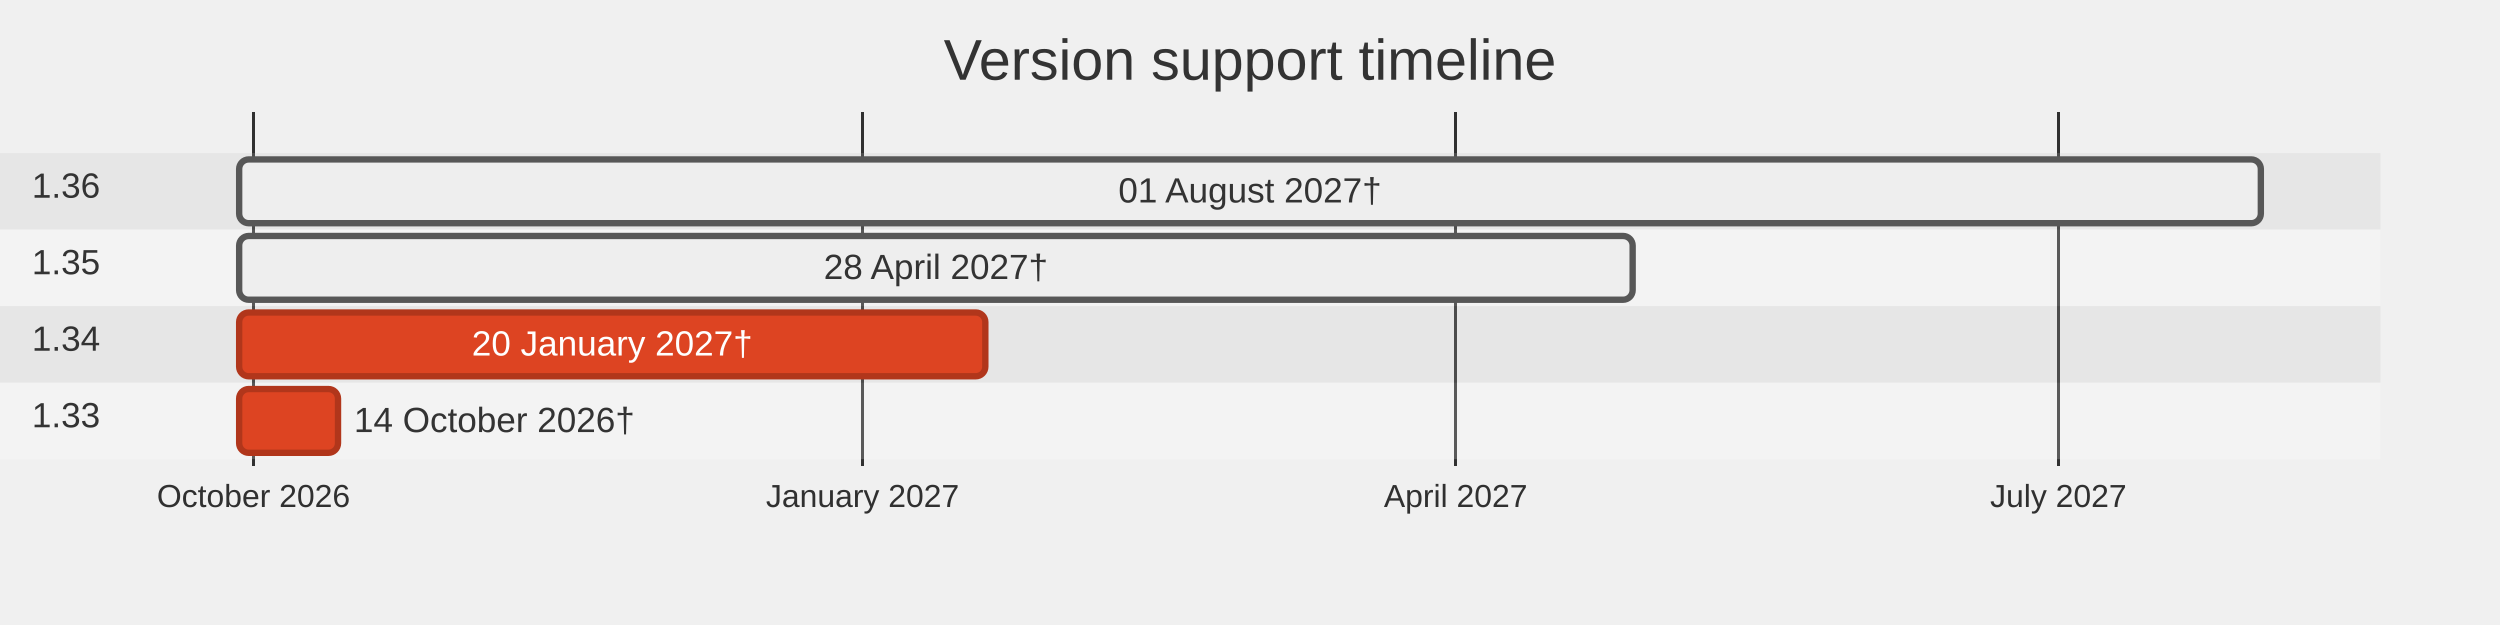
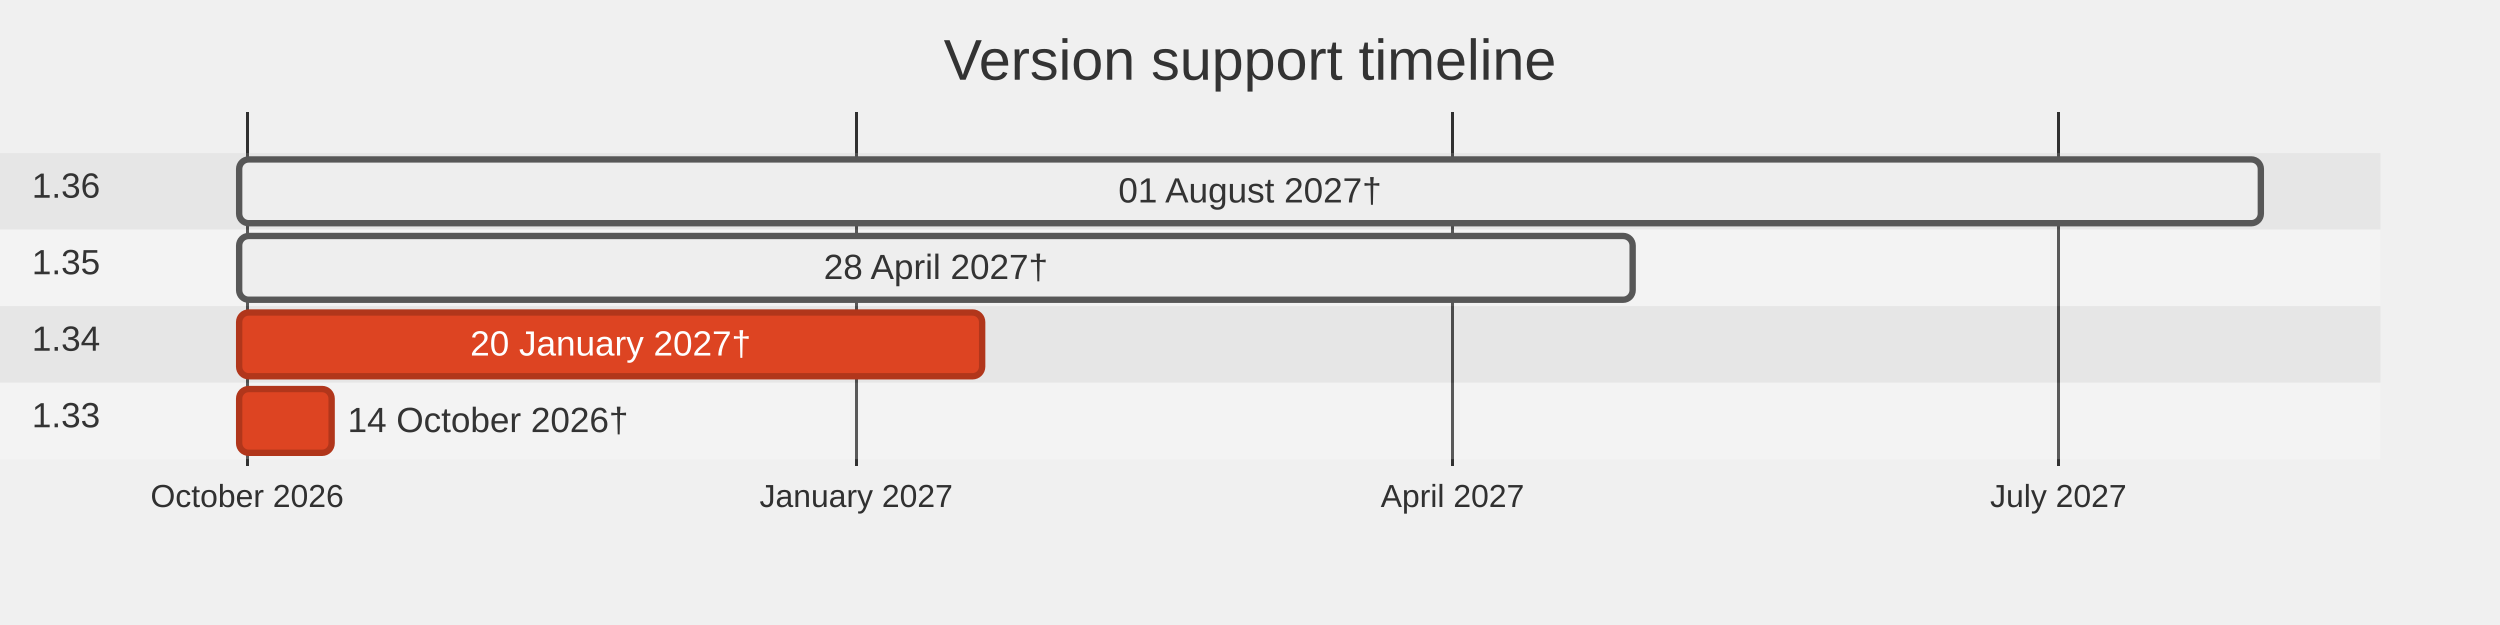
<svg xmlns="http://www.w3.org/2000/svg" id="my-svg" width="100%" viewBox="0 0 784 196" style="max-width: 784px; background-color: white;" role="graphics-document document" aria-roledescription="gantt">
  <style>#my-svg{font-family:"trebuchet ms",verdana,arial,sans-serif;font-size:16px;fill:#000000;}@keyframes edge-animation-frame{from{stroke-dashoffset:0;}}@keyframes dash{to{stroke-dashoffset:0;}}#my-svg .edge-animation-slow{stroke-dasharray:9,5!important;stroke-dashoffset:900;animation:dash 50s linear infinite;stroke-linecap:round;}#my-svg .edge-animation-fast{stroke-dasharray:9,5!important;stroke-dashoffset:900;animation:dash 20s linear infinite;stroke-linecap:round;}#my-svg .error-icon{fill:#552222;}#my-svg .error-text{fill:#552222;stroke:#552222;}#my-svg .edge-thickness-normal{stroke-width:1px;}#my-svg .edge-thickness-thick{stroke-width:3.5px;}#my-svg .edge-pattern-solid{stroke-dasharray:0;}#my-svg .edge-thickness-invisible{stroke-width:0;fill:none;}#my-svg .edge-pattern-dashed{stroke-dasharray:3;}#my-svg .edge-pattern-dotted{stroke-dasharray:2;}#my-svg .marker{fill:#666;stroke:#666;}#my-svg .marker.cross{stroke:#666;}#my-svg svg{font-family:"trebuchet ms",verdana,arial,sans-serif;font-size:16px;}#my-svg p{margin:0;}#my-svg .mermaid-main-font{font-family:"trebuchet ms",verdana,arial,sans-serif;}#my-svg .exclude-range{fill:#eeeeee;}#my-svg .section{stroke:none;opacity:0.2;}#my-svg .section0{fill:hsl(0, 0%, 73.922%);}#my-svg .section2{fill:hsl(0, 0%, 73.922%);}#my-svg .section1,#my-svg .section3{fill:white;opacity:0.2;}#my-svg .sectionTitle0{fill:#333;}#my-svg .sectionTitle1{fill:#333;}#my-svg .sectionTitle2{fill:#333;}#my-svg .sectionTitle3{fill:#333;}#my-svg .sectionTitle{text-anchor:start;font-family:"trebuchet ms",verdana,arial,sans-serif;}#my-svg .grid .tick{stroke:hsl(0, 0%, 90%);opacity:0.8;shape-rendering:crispEdges;}#my-svg .grid .tick text{font-family:"trebuchet ms",verdana,arial,sans-serif;fill:#000000;}#my-svg .grid path{stroke-width:0;}#my-svg .today{fill:none;stroke:#d42;stroke-width:2px;}#my-svg .task{stroke-width:2;}#my-svg .taskText{text-anchor:middle;font-family:"trebuchet ms",verdana,arial,sans-serif;}#my-svg .taskTextOutsideRight{fill:#333;text-anchor:start;font-family:"trebuchet ms",verdana,arial,sans-serif;}#my-svg .taskTextOutsideLeft{fill:#333;text-anchor:end;}#my-svg .task.clickable{cursor:pointer;}#my-svg .taskText.clickable{cursor:pointer;fill:#003163!important;font-weight:bold;}#my-svg .taskTextOutsideLeft.clickable{cursor:pointer;fill:#003163!important;font-weight:bold;}#my-svg .taskTextOutsideRight.clickable{cursor:pointer;fill:#003163!important;font-weight:bold;}#my-svg .taskText0,#my-svg .taskText1,#my-svg .taskText2,#my-svg .taskText3{fill:white;}#my-svg .task0,#my-svg .task1,#my-svg .task2,#my-svg .task3{fill:#707070;stroke:hsl(0, 0%, 33.922%);}#my-svg .taskTextOutside0,#my-svg .taskTextOutside2{fill:#333;}#my-svg .taskTextOutside1,#my-svg .taskTextOutside3{fill:#333;}#my-svg .active0,#my-svg .active1,#my-svg .active2,#my-svg .active3{fill:#eee;stroke:hsl(0, 0%, 33.922%);}#my-svg .activeText0,#my-svg .activeText1,#my-svg .activeText2,#my-svg .activeText3{fill:#333!important;}#my-svg .done0,#my-svg .done1,#my-svg .done2,#my-svg .done3{stroke:#666;fill:#bbb;stroke-width:2;}#my-svg .doneText0,#my-svg .doneText1,#my-svg .doneText2,#my-svg .doneText3{fill:#333!important;}#my-svg .doneText0.taskTextOutsideLeft,#my-svg .doneText0.taskTextOutsideRight,#my-svg .doneText1.taskTextOutsideLeft,#my-svg .doneText1.taskTextOutsideRight,#my-svg .doneText2.taskTextOutsideLeft,#my-svg .doneText2.taskTextOutsideRight,#my-svg .doneText3.taskTextOutsideLeft,#my-svg .doneText3.taskTextOutsideRight{fill:#333!important;}#my-svg .crit0,#my-svg .crit1,#my-svg .crit2,#my-svg .crit3{stroke:hsl(10.909, 73.333%, 40%);fill:#d42;stroke-width:2;}#my-svg .activeCrit0,#my-svg .activeCrit1,#my-svg .activeCrit2,#my-svg .activeCrit3{stroke:hsl(10.909, 73.333%, 40%);fill:#eee;stroke-width:2;}#my-svg .doneCrit0,#my-svg .doneCrit1,#my-svg .doneCrit2,#my-svg .doneCrit3{stroke:hsl(10.909, 73.333%, 40%);fill:#bbb;stroke-width:2;cursor:pointer;shape-rendering:crispEdges;}#my-svg .milestone{transform:rotate(45deg) scale(0.8,0.8);}#my-svg .milestoneText{font-style:italic;}#my-svg .doneCritText0,#my-svg .doneCritText1,#my-svg .doneCritText2,#my-svg .doneCritText3{fill:#333!important;}#my-svg .doneCritText0.taskTextOutsideLeft,#my-svg .doneCritText0.taskTextOutsideRight,#my-svg .doneCritText1.taskTextOutsideLeft,#my-svg .doneCritText1.taskTextOutsideRight,#my-svg .doneCritText2.taskTextOutsideLeft,#my-svg .doneCritText2.taskTextOutsideRight,#my-svg .doneCritText3.taskTextOutsideLeft,#my-svg .doneCritText3.taskTextOutsideRight{fill:#333!important;}#my-svg .vert{stroke:#d42;}#my-svg .vertText{font-size:15px;text-anchor:middle;fill:#d42!important;}#my-svg .activeCritText0,#my-svg .activeCritText1,#my-svg .activeCritText2,#my-svg .activeCritText3{fill:#333!important;}#my-svg .titleText{text-anchor:middle;font-size:18px;fill:#333;font-family:"trebuchet ms",verdana,arial,sans-serif;}#my-svg .node .neo-node{stroke:#999;}#my-svg [data-look="neo"].node rect,#my-svg [data-look="neo"].cluster rect,#my-svg [data-look="neo"].node polygon{stroke:url(#my-svg-gradient);filter:drop-shadow( 1px 2px 2px rgba(185,185,185,1));}#my-svg [data-look="neo"].swimlane.cluster rect{filter:none;}#my-svg [data-look="neo"].node path{stroke:url(#my-svg-gradient);stroke-width:1px;}#my-svg [data-look="neo"].node .outer-path{filter:drop-shadow( 1px 2px 2px rgba(185,185,185,1));}#my-svg [data-look="neo"].node .neo-line path{stroke:#999;filter:none;}#my-svg [data-look="neo"].node circle{stroke:url(#my-svg-gradient);filter:drop-shadow( 1px 2px 2px rgba(185,185,185,1));}#my-svg [data-look="neo"].node circle .state-start{fill:#000000;}#my-svg [data-look="neo"].icon-shape .icon{fill:url(#my-svg-gradient);filter:drop-shadow( 1px 2px 2px rgba(185,185,185,1));}#my-svg [data-look="neo"].icon-shape .icon-neo path{stroke:url(#my-svg-gradient);filter:drop-shadow( 1px 2px 2px rgba(185,185,185,1));}#my-svg :root{--mermaid-font-family:"trebuchet ms",verdana,arial,sans-serif;}</style>
  <g />
  <g class="grid" transform="translate(75, 146)" fill="none" font-size="10" font-family="sans-serif" text-anchor="middle">
    <path class="domain" stroke="currentColor" d="M0.5,-111V0.5H634.5V-111" />
-     <g class="tick" opacity="1" transform="translate(4.5,0)">
+     <g class="tick" opacity="1" transform="translate(2.5,0)">
      <line stroke="currentColor" y2="-111" />
      <text fill="#000" y="3" dy="1em" stroke="none" font-size="10" style="text-anchor: middle;"> October 2026</text>
    </g>
-     <g class="tick" opacity="1" transform="translate(195.5,0)">
+     <g class="tick" opacity="1" transform="translate(193.5,0)">
      <line stroke="currentColor" y2="-111" />
      <text fill="#000" y="3" dy="1em" stroke="none" font-size="10" style="text-anchor: middle;"> January 2027</text>
    </g>
-     <g class="tick" opacity="1" transform="translate(381.5,0)">
+     <g class="tick" opacity="1" transform="translate(380.5,0)">
      <line stroke="currentColor" y2="-111" />
      <text fill="#000" y="3" dy="1em" stroke="none" font-size="10" style="text-anchor: middle;"> April 2027</text>
    </g>
    <g class="tick" opacity="1" transform="translate(570.5,0)">
      <line stroke="currentColor" y2="-111" />
      <text fill="#000" y="3" dy="1em" stroke="none" font-size="10" style="text-anchor: middle;"> July 2027</text>
    </g>
  </g>
  <g>
    <rect x="0" y="48" width="746.5" height="24" class="section section0" />
    <rect x="0" y="72" width="746.5" height="24" class="section section1" />
    <rect x="0" y="96" width="746.5" height="24" class="section section2" />
    <rect x="0" y="120" width="746.5" height="24" class="section section3" />
  </g>
  <g>
    <rect id="my-svg-task1" rx="3" ry="3" x="75" y="50" width="634" height="20" transform-origin="392px 60px" class="task active0" />
    <rect id="my-svg-task2" rx="3" ry="3" x="75" y="74" width="437" height="20" transform-origin="293.5px 84px" class="task active1" />
-     <rect id="my-svg-task3" rx="3" ry="3" x="75" y="98" width="234" height="20" transform-origin="192px 108px" class="task crit2" />
-     <rect id="my-svg-task4" rx="3" ry="3" x="75" y="122" width="31" height="20" transform-origin="90.5px 132px" class="task crit3" />
+     <rect id="my-svg-task3" rx="3" ry="3" x="75" y="98" width="233" height="20" transform-origin="191.5px 108px" class="task crit2" />
+     <rect id="my-svg-task4" rx="3" ry="3" x="75" y="122" width="29" height="20" transform-origin="89.5px 132px" class="task crit3" />
    <text id="my-svg-task1-text" font-size="11" x="392" y="63.5" class="taskText taskText0 activeText0 width-93.47900390625">01 August 2027†     </text>
    <text id="my-svg-task2-text" font-size="11" x="293.5" y="87.5" class="taskText taskText1 activeText1 width-80.12646484375">28 April 2027†      </text>
-     <text id="my-svg-task3-text" font-size="11" x="192" y="111.5" class="taskText taskText2  critText2 width-96.685546875">20 January 2027†    </text>
-     <text id="my-svg-task4-text" font-size="11" x="111" y="135.5" class="taskTextOutsideRight taskTextOutside3  critText3 width-99.005859375">14 October 2026†    </text>
+     <text id="my-svg-task3-text" font-size="11" x="191.5" y="111.5" class="taskText taskText2  critText2 width-96.685546875">20 January 2027†    </text>
+     <text id="my-svg-task4-text" font-size="11" x="109" y="135.5" class="taskTextOutsideRight taskTextOutside3  critText3 width-99.005859375">14 October 2026†    </text>
  </g>
  <g>
    <text dy="0em" x="10" y="62" font-size="11" class="sectionTitle sectionTitle0">
      <tspan alignment-baseline="central" x="10">1.36</tspan>
    </text>
    <text dy="0em" x="10" y="86" font-size="11" class="sectionTitle sectionTitle1">
      <tspan alignment-baseline="central" x="10">1.35</tspan>
    </text>
    <text dy="0em" x="10" y="110" font-size="11" class="sectionTitle sectionTitle2">
      <tspan alignment-baseline="central" x="10">1.34</tspan>
    </text>
    <text dy="0em" x="10" y="134" font-size="11" class="sectionTitle sectionTitle3">
      <tspan alignment-baseline="central" x="10">1.33</tspan>
    </text>
  </g>
  <text x="392" y="25" class="titleText">Version support timeline</text>
</svg>
